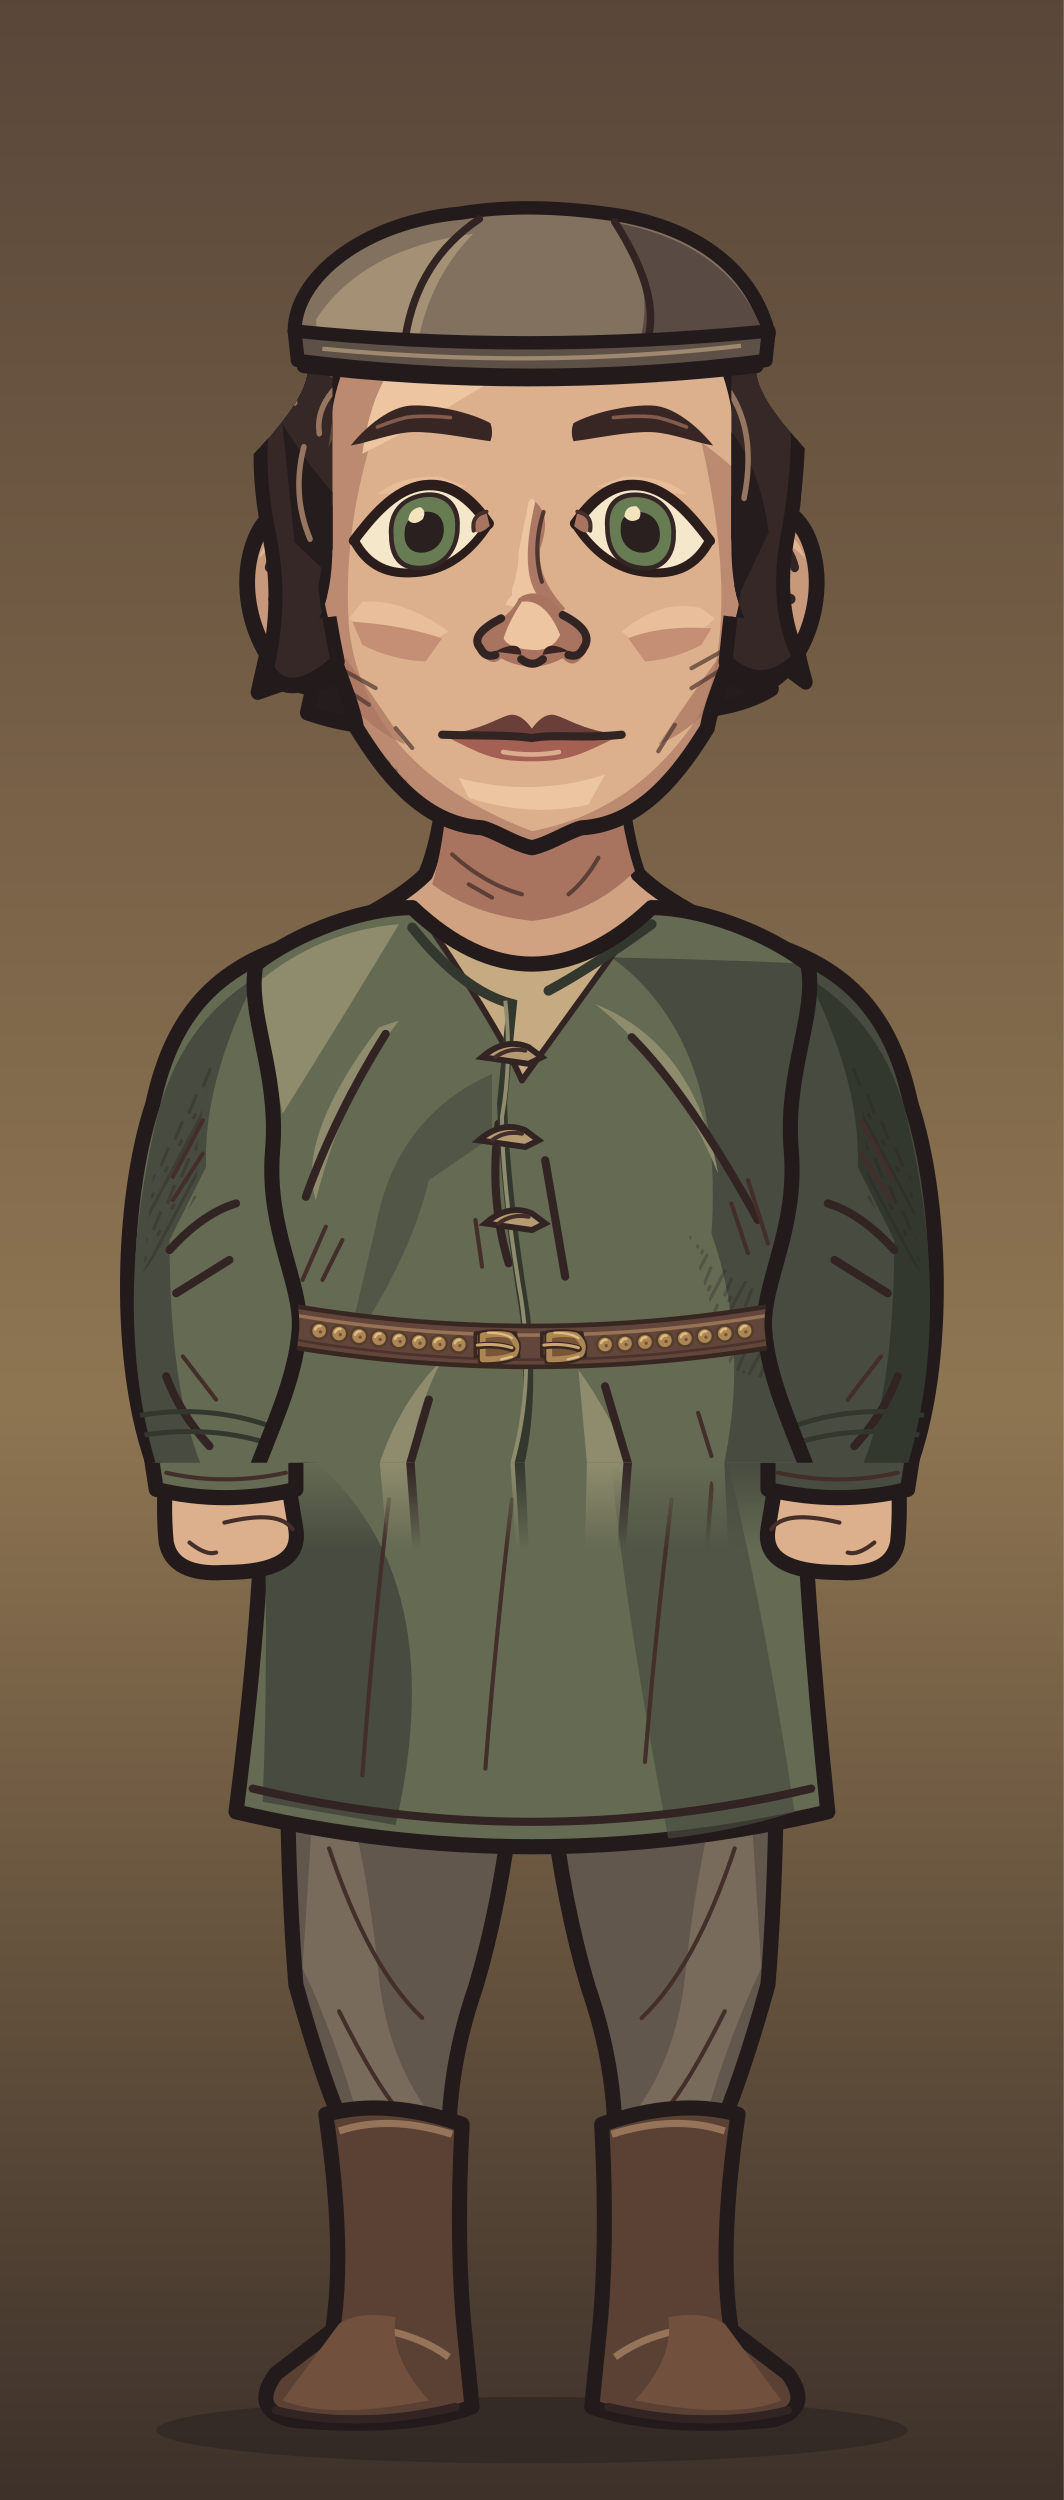
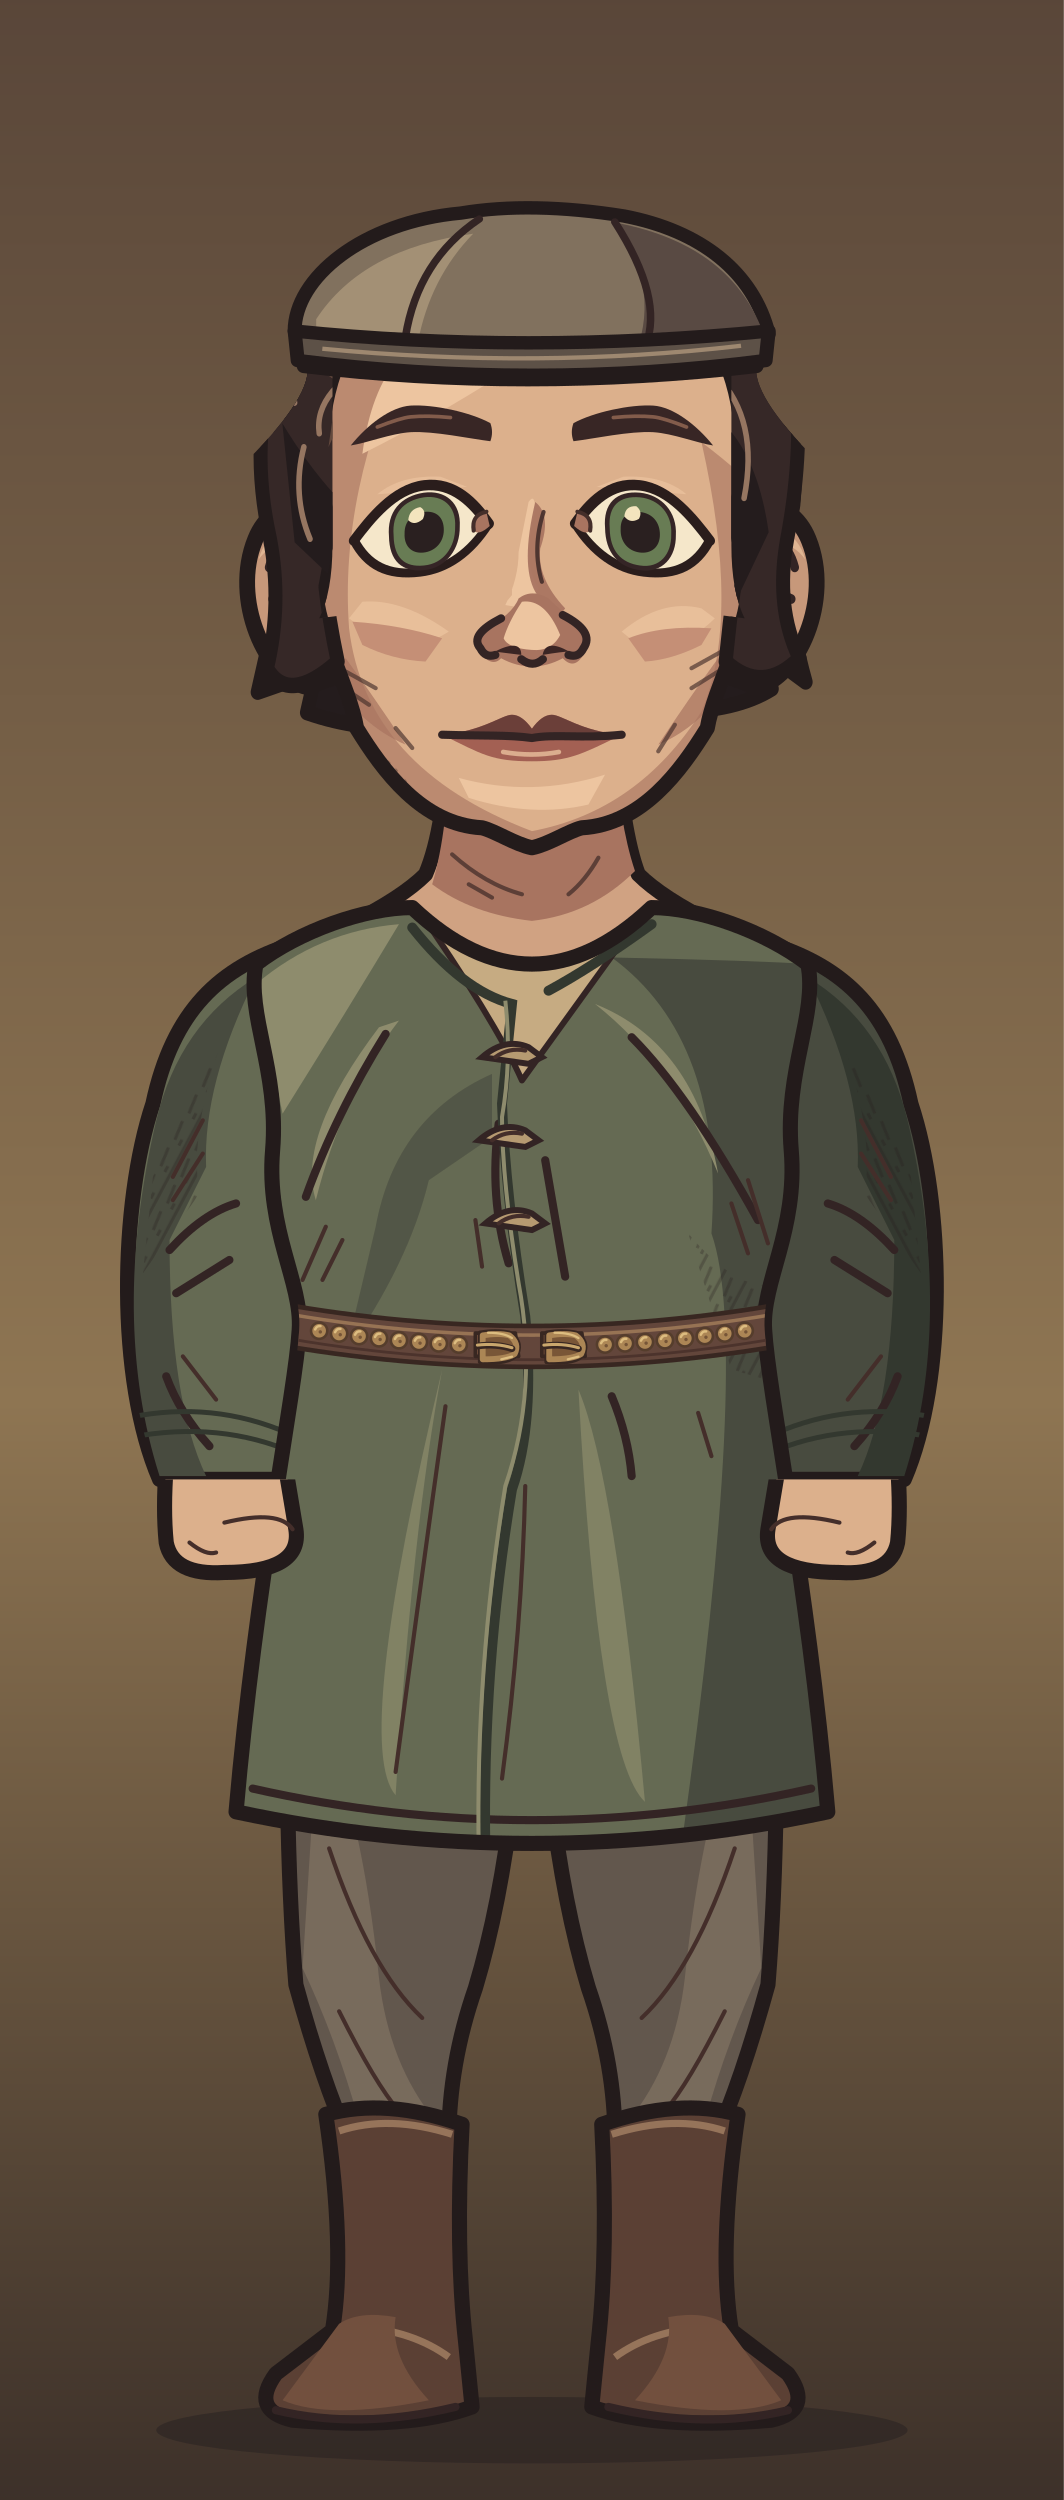
<svg xmlns="http://www.w3.org/2000/svg" xmlns:xlink="http://www.w3.org/1999/xlink" aria-labelledby="title" width="320" height="752" viewBox="0 0 320 752" role="img" data-belt="saaremaa">
  <defs>
    <style>
      .edge {stroke:#231b1b;stroke-width:4.55;stroke-linecap:round;stroke-linejoin:round}
      .seam {fill:none;stroke:#332424;stroke-width:2.45;stroke-linecap:round;stroke-linejoin:round}
      .etch {fill:none;stroke:#442e2a;stroke-width:1.25;stroke-linecap:round}
      .hair-line {fill:none;stroke:#967661;stroke-width:1.45;stroke-linecap:round}
      .white {fill:#f5e7ca;stroke:#2a1d1c;stroke-width:2.65;stroke-linejoin:round}
      .label {fill:#efdfc1;font:600 20px Georgia,serif}
      .muted {fill:#b8aa96;font:13px 'Segoe UI',sans-serif}
      .section {fill:#dcbb8e;font:600 14px 'Segoe UI',sans-serif}
    </style>
    <linearGradient id="umber" x2="0" y2="1" gradientUnits="objectBoundingBox">
      <stop stop-color="#594639" />
      <stop offset=".56" stop-color="#8e7552" />
      <stop offset="1" stop-color="#3c3029" />
    </linearGradient>
    <linearGradient id="ash" x2="0" y2="1" gradientUnits="objectBoundingBox">
      <stop stop-color="#3b423d" />
      <stop offset=".56" stop-color="#7a7d67" />
      <stop offset="1" stop-color="#242b28" />
    </linearGradient>
    <linearGradient id="rose" x2="0" y2="1" gradientUnits="objectBoundingBox">
      <stop stop-color="#51404a" />
      <stop offset=".56" stop-color="#8a6972" />
      <stop offset="1" stop-color="#372c33" />
    </linearGradient>
    <pattern id="paper-grain" width="63" height="57" patternUnits="userSpaceOnUse">
      <path d="M1 16l2-1m21-4 5-2m16 7 6-1M12 32l3-1m16 11 4-1m20-14 4 1M4 51l5-1m41 0 9-2" fill="none" stroke="#231a1b" stroke-width=".85" opacity=".19" />
      <path d="M4 5l9-1m29 2 2-1M1 40l4-1m12 9 1-1m21-23 4-1m9 12 5-2" fill="none" stroke="#f0dbb5" stroke-width=".85" opacity=".23" />
      <path d="M16 19h.6m13-3h.7m28 6h.7m-39 15h.6m23 4h.6m-12 11h.7m29-39h.7" fill="none" stroke="#21191a" stroke-width="1.2" opacity=".28" stroke-linecap="round" />
    </pattern>
    <pattern id="ink-lines" width="7" height="9" patternUnits="userSpaceOnUse" patternTransform="rotate(28)">
      <path d="M1 -2V10m2.8-8 .6 6m1.9-1v5" stroke="#271d1d" stroke-width=".95" fill="none" opacity=".65" />
    </pattern>
    <radialGradient id="vignette" cx=".5" cy=".39" r=".72">
      <stop offset=".47" stop-color="#20191c" stop-opacity="0" />
      <stop offset="1" stop-color="#20191c" stop-opacity=".48" />
    </radialGradient>
    <g id="firs" fill="currentColor">
      <path d="M10 439Q15 379 12 300L9 220 15 146 15 54 19 80 21 147 28 230 25 326 29 439Z" />
      <path d="M17 169Q27 174 45 174L57 169 49 179 27 187 17 185                M18 194Q29 196 52 192L63 183 56 194 26 205 16 207                M15 225Q46 230 67 218L77 206 71 223 42 238 18 241                M17 252Q48 255 78 245L91 230 84 249 52 266 20 269                M14 282Q40 281 71 278L88 261 84 281 57 291 19 298                M19 312Q43 316 69 310L88 299 84 310 58 322 22 325" />
      <path d="M6 312 0 315V284L11 285M0 266 13 270V250L0 249M0 220 15 221 15 206 0 202                M0 180 16 181V167L0 165M0 141 15 150V138L0 133M0 112 17 127V118L0 104" />
      <path d="M64 440Q55 380 58 324L59 258 63 217 68 222 65 266 68 328 76 440Z                M63 291Q78 294 89 282L100 267 96 283 81 301 62 307                M63 323Q80 323 106 304L98 321 68 339                M63 316Q44 306 37 293L41 307 64 329Z" />
    </g>
    <g id="brambles" fill="none" stroke="currentColor" stroke-linecap="round" stroke-linejoin="round">
      <path stroke-width="3.8" d="M9 440Q13 401 21 380T26 333m-8 57Q39 375 43 352m-28 46Q6 377 0 376M41 440Q41 402 63 385m-20 44q26-6 39-30" />
      <path stroke-width="2" d="M23 364l14-13m-12 4-7-15m20 29 17-4m-15-1 1-11m13 49 2-17m2 14 18-5m-34 32q-12-10-17-10" />
    </g>
    <g id="night-scratches" fill="none" stroke="currentColor" stroke-width="1.2" stroke-linecap="round">
      <path d="M16 113q32-11 54-8m-30 9 16-3m184-40q19-4 44 1m-11 7 19 4                M24 335q33-3 68-16m-44 16 26-4m164-9q31 5 60-3m-39 8 38-3                M27 391q22-6 52-5m168 14q28-8 57-8m-40 11 24-4                M55 178l18-6m177 36 17 3m-12-4 17-1" />
    </g>
    <g id="shirt-setting">
      <rect width="320" height="440" fill="url(#umber)" />
      <path d="M50 217q24 8 64 1l-15 7-56 6m176-90q39-13 70-5l-26 4 28 2-64 6" fill="#856c54" opacity=".5" />
      <use xlink:href="#firs" style="color:#342827" opacity=".52" transform="translate(-26 8)" />
      <use xlink:href="#firs" style="color:#413128" opacity=".58" transform="translate(340 101) scale(-1 .81)" />
      <use xlink:href="#night-scratches" style="color:#dfbb87" opacity=".28" />
      <use xlink:href="#brambles" style="color:#291f22" opacity=".71" />
      <rect width="320" height="440" fill="url(#vignette)" />
      <rect width="320" height="440" fill="url(#paper-grain)" />
    </g>
    <g id="armor-setting">
      <rect width="320" height="440" fill="url(#ash)" />
      <path d="M42 173q49-4 68 3l-43 6 25 3-49 4m151 35q47 10 104-6l-26 14-62 8Z" fill="#707764" opacity=".48" />
      <use xlink:href="#firs" style="color:#27312c" opacity=".64" transform="translate(-36 30)" />
      <use xlink:href="#firs" style="color:#303833" opacity=".75" transform="translate(324 45) scale(-.86 1.03)" />
      <use xlink:href="#brambles" style="color:#252a27" opacity=".62" transform="translate(319 10) scale(-1 1)" />
      <use xlink:href="#night-scratches" style="color:#d8d8a9" opacity=".28" transform="translate(-2 21)" />
      <rect width="320" height="440" fill="url(#vignette)" />
      <rect width="320" height="440" fill="url(#paper-grain)" />
    </g>
    <g id="woman-setting">
      <rect width="320" height="440" fill="url(#rose)" />
      <path d="M44 235q40-4 76-1l-20 6-36 2 19 3-44 5m183-50q35 3 60-3l-24 9-31 2" fill="#775d65" opacity=".6" />
      <use xlink:href="#firs" style="color:#3b2b34" opacity=".58" transform="translate(-20 84) scale(.86 .91)" />
      <use xlink:href="#firs" style="color:#3d2e39" opacity=".68" transform="translate(327 54) scale(-.85 .98)" />
      <path d="M300 440q-2-82-6-173l-9-103 7-35 12 42 9 98 7 171Z                M294 195q-10-18-25-24l-15-1 13-4 11 2 18 15                M285 162q-13-22-34-27l-7 4 7-11 17 4 20 17                M303 242q-18-23-36-27l-13 3 15-9 11 2 21 15" fill="#3a2b33" opacity=".64" />
      <use xlink:href="#brambles" style="color:#2d2229" opacity=".8" transform="translate(12 6)" />
      <use xlink:href="#night-scratches" style="color:#e1b8a8" opacity=".28" transform="translate(0 7)" />
      <rect width="320" height="440" fill="url(#vignette)" />
      <rect width="320" height="440" fill="url(#paper-grain)" />
    </g>
    <pattern id="mail-rings" width="14" height="13" patternUnits="userSpaceOnUse" patternTransform="rotate(-7)">
      <path d="M-1 2q3-3 6 0 1 3-2 5Q0 8-1 5M6 2q3-3 6 0 1 3-2 5Q7 8 6 5M3 8q3-3 6 0 1 3-2 5-3 1-4-2M10 8q3-3 6 0" fill="none" stroke="#2d2c28" stroke-width="1.6" stroke-linecap="round" />
      <path d="M-.5 4q1.5-2 3-1m5 1q1.4-2 3-1M4 10q1.5-2 3-1m4 1q1.4-2 3-1" fill="none" stroke="#9a9b87" stroke-width="1.12" opacity=".78" stroke-linecap="round" />
    </pattern>
    <pattern id="armor-plates" width="47" height="24" patternUnits="userSpaceOnUse" patternTransform="translate(4 4) rotate(2)">
      <path d="M1 0l21 .7 1 18-3 3-17-1-1-4Zm24 1 19-1 2 15-3 7-19-2Z" fill="#85867a" stroke="#352e2a" stroke-width="1.75" stroke-linejoin="round" />
      <path d="M2 2l18 .2-.2 4L5 7 4 17Zm24 0 16-1 1 4-14 2-3 10Z" fill="#a9a58d" />
      <path d="M19 4l4 14-3 3-16-1 13-4Zm22 2 4 10-2 5-17-1 13-4Z" fill="#62655f" />
      <path d="M7 7l1-.5m6 12 3-2m16-7 5-1m-7 5 4-2" fill="none" stroke="#d0c0a0" stroke-width=".9" opacity=".76" />
      <path d="M6 12q2-2 2.7 1-1 2.2-2.7.5Zm12 1q1.8-2 2.4.6-1 2.6-2.5.8Zm11 1q1-2.2 2.8-1-.2 2.9-2.8 2.1Zm12-2q2.2-1.4 2.3.8-1 2.3-2.3.5Z" fill="#3c342d" />
    </pattern>
    <clipPath id="portrait-frame">
-       <rect width="320" height="440" />
+       <rect width="320" height="752" />
    </clipPath>
    <clipPath id="headgear-hair-back-reveal">
      <path d="M92.368 109.5H227.632Q225.632 118.5 245.632 138.5L320 215V440H0V215L74.368 138.5Q94.368 118.5 92.368 109.5Z" />
    </clipPath>
    <clipPath id="wardrobe-torso-mask">
-       <path d="M124 273 C110 273 90 280 77 290 C74 305 84 322 82 346 C80 370 91 386 90 400 C89 415 81 431 76 445 H244 C239 431 231 415 230 400 C229 386 240 370 238 346 C236 322 246 305 243 290 C230 280 210 273 196 273 Q160 307 124 273Z" />
+       <path d="M124 273 C110 273 90 280 77 290 C74 305 84 322 82 346 C80 370 91 386 90 400 C89 418 77 476 71 545 Q160 564 249 545 C243 476 231 418 230 400 C229 386 240 370 238 346 C236 322 246 305 243 290 C230 280 210 273 196 273 Q160 307 124 273Z" />
    </clipPath>
    <clipPath id="wardrobe-sleeve-mask">
      <path d="M88 284 C66 291 52 304 46 332 C36 362 35 415 48 445 H87 Q111 406 106 336Z" />
    </clipPath>
    <clipPath id="face-shape-clip">
      <path d="M 160 73 C 191 73 219 90 223 128 C 224 143 225 164 225 177 C 225 189 214.75 207 212.75 219 C 204.75 232 193 248 175 249 C 171 250 165 254 160 255 C 155 254 149 250 145 249 C 127 248 115.25 232 107.25 219 C 105.25 207 95 189 95 177 C 95 164 96 143 97 128 C 101 90 129 73 160 73 Z" />
    </clipPath>
    <clipPath id="face-features-eye-left">
      <path d="M-21 0 C-16 -6 -9 -14 0 -14 C9 -14 15 -7 19.5 0 C14 8 7 12 -1 12 C-11 12 -17 8 -21 0Z" />
    </clipPath>
    <clipPath id="face-features-eye-right">
      <path d="M-21 0 C-16 -6 -9 -14 0 -14 C9 -14 15 -7 19.5 0 C14 8 7 12 -1 12 C-11 12 -17 8 -21 0Z" />
    </clipPath>
    <clipPath id="face-features-nose-bridge">
      <path d="M154 144H167V179L172 185V187H149V185L154 179Z" />
    </clipPath>
    <clipPath id="headgear-hair-front-reveal">
      <path d="M92.368 109.5H227.632Q225.632 118.5 245.632 138.5L320 215V440H0V215L74.368 138.5Q94.368 118.5 92.368 109.5Z" />
    </clipPath>
    <clipPath id="headgear-hair-face">
      <path d="M25 0H100V164Q100 178 96 186Q160 177 224 186Q220 178 220 164V0H295V337H25Z" />
    </clipPath>
    <clipPath id="hair-crown-clip">
      <path d="M97 198q-16 13-23 2 5-19 1-38-7-29 2-52 9-36 38-49 25-14 48-9 28-6 54 12 28 18 29 53 2 21-3 45-4 20 4 35-12 11-24 1Q226 172 226.5 174Q224 151 217 125Q199 129 182 116Q166 106 155 98Q142 112 118 121Q108 125 101 125Q99 148 93 176Q94 185 97 198Z" />
    </clipPath>
-     <clipPath id="full-costume-join-outline">
-       <path d="M79 435 Q80 474 71 545 Q160 566 249 545 Q242 477 241 435Z" />
-     </clipPath>
-     <linearGradient id="full-costume-join-fade" x1="0" y1="0" x2="0" y2="1">
-       <stop offset="0" stop-color="#fff" />
-       <stop offset="1" stop-color="#000" />
-     </linearGradient>
-     <mask id="full-costume-join-mask" maskUnits="userSpaceOnUse" x="0" y="440" width="320" height="26">
-       <rect x="0" y="440" width="320" height="26" fill="url(#full-costume-join-fade)" />
-     </mask>
+     <clipPath id="full-costume-hands-clip">
+       <rect x="0" y="445" width="320" height="307" />
+     </clipPath>
  </defs>
  <g data-part="full-costume">
    <rect width="320" height="752" fill="url(#umber)" />
    <ellipse cx="160" cy="731" rx="113" ry="10" fill="#261f20" opacity=".5" />
    <g>
      <path d="M87 469 L158 469 Q158 548 143 598 Q135 621 135 644 H105 Q97 626 89 597 Q85 548 87 469Z" fill="#62574d" class="edge" />
      <path d="M96 514 Q109 546 114 595 Q117 621 131 638 H108Q101 613 91 592Z" fill="#8c7c69" opacity=".53" />
      <path d="M99 556Q111 592 127 607 M102 605Q113 627 120 635" class="etch" />
      <g transform="translate(0 0)">
        <path d="M98 636Q116 631 139 639Q137 677 140 704L142 724Q123 731 88 728Q75 725 83 714L100 701Q104 677 98 636Z" fill="#5b4034" class="edge" />
        <path d="M102 641Q117 636 136 642M108 700Q124 701 135 709 M100 705Q104 710 117 715" fill="none" stroke="#96745a" stroke-width="2.15" />
        <path d="M102 699Q108 695 119 697Q117 709 129 722Q99 728 85 722Z" fill="#72503e" />
        <path d="M83 725Q108 731 137 724" class="seam" />
      </g>
    </g>
    <g transform="translate(320 0) scale(-1 1)">
      <path d="M87 469 L158 469 Q158 548 143 598 Q135 621 135 644 H105 Q97 626 89 597 Q85 548 87 469Z" fill="#62574d" class="edge" />
      <path d="M96 514 Q109 546 114 595 Q117 621 131 638 H108Q101 613 91 592Z" fill="#8c7c69" opacity=".53" />
      <path d="M99 556Q111 592 127 607 M102 605Q113 627 120 635" class="etch" />
      <g transform="translate(0 0)">
        <path d="M98 636Q116 631 139 639Q137 677 140 704L142 724Q123 731 88 728Q75 725 83 714L100 701Q104 677 98 636Z" fill="#5b4034" class="edge" />
        <path d="M102 641Q117 636 136 642M108 700Q124 701 135 709 M100 705Q104 710 117 715" fill="none" stroke="#96745a" stroke-width="2.15" />
        <path d="M102 699Q108 695 119 697Q117 709 129 722Q99 728 85 722Z" fill="#72503e" />
        <path d="M83 725Q108 731 137 724" class="seam" />
      </g>
    </g>
-     <path d="M79 435 Q80 474 71 545 Q160 566 249 545 Q242 477 241 435Z" fill="#656a53" class="edge" />
-     <path d="M89 435 Q137 470 119 549 L79 542 Q81 495 79 435Z" fill="#484b3f" />
-     <path d="M184 442Q188 484 201 553Q220 551 239 545 Q231 491 219 440Z" fill="#484b3f" opacity=".66" />
-     <path d="M117 451Q112 493 109 534" class="etch" />
-     <path d="M154 451Q149 493 146 532" class="etch" />
-     <path d="M202 451Q197 493 194 530" class="etch" />
-     <path d="M76 538Q160 558 244 538" class="seam" />
-     <g clip-path="url(#full-costume-join-outline)" mask="url(#full-costume-join-mask)">
-       <use transform="matrix(1 0 0 -4 0 2200)" xlink:href="#full-costume-upper" />
-     </g>
-     <g>
-       <path d="M50 441 Q49 454 50 464 Q52 474 67.5 473Q91 473 89 460 L86 442Z" fill="#dcb08c" class="edge" data-part="hand" />
-       <path d="M67.5 458Q84 454 88 460 M57 464q5 4 8 3" class="etch" />
-       <path d="M45 435H89L89 448Q67.5 453 47 448Z" fill="#656a53" class="edge" />
-       <path d="M50 443Q67.5 447 86 443" class="etch" />
-     </g>
-     <g transform="translate(320 0) scale(-1 1)">
-       <path d="M50 441 Q49 454 50 464 Q52 474 67.5 473Q91 473 89 460 L86 442Z" fill="#dcb08c" class="edge" data-part="hand" />
-       <path d="M67.5 458Q84 454 88 460 M57 464q5 4 8 3" class="etch" />
-       <path d="M45 435H89L89 448Q67.5 453 47 448Z" fill="#484b3f" class="edge" />
-       <path d="M50 443Q67.5 447 86 443" class="etch" />
-     </g>
  </g>
-   <g clip-path="url(#portrait-frame)" id="full-costume-upper">
+   <g clip-path="url(#portrait-frame)">
    <g id="hair-back">
      <g clip-path="url(#headgear-hair-back-reveal)">
        <g transform="matrix(0.926 0 0 1.024 11.765 -3.765)">
          <path d="M104 96q-25 16-27 45-7 21 0 42l-6 24 19-6-3 12q35 11 69-6 59 12 82-1l-4-12 15 10q-9-29-4-52 4-39-23-58Z" fill="#241c1d" class="edge" />
        </g>
      </g>
    </g>
    <g data-part="neck">
      <g id="face-shape-neck">
        <path d="M 135 219 Q 134 249 128 263 Q 121 270 105 278 L 122 301 198 301 215 278 Q 199 270 192 263 Q 187 250 185 219 Z" fill="#d0a282" class="edge" />
        <path d="M 135 224 185 224 Q 186 247 191 262 Q 178 275 160 277 Q 142 275 130 266 Q 135 249 135 224 Z" fill="#a87460" />
        <path d="M 136 257 q 10 9 21 12 m -16 -3 7 4 m 32 -12 q -4 7 -9 11" class="etch" opacity=".75" />
      </g>
    </g>
    <g id="wardrobe-outfit-nw_nov_svita" data-outfit="nw_nov_svita">
      <path d="M88 284 C66 291 52 304 46 332 C36 362 35 415 48 445 H87 Q111 406 106 336Z" fill="#656a53" class="edge" />
      <g data-part="sleeve-left" clip-path="url(#wardrobe-sleeve-mask)">
        <path d="M47 337 Q54 308 77 294 Q61 326 62 351 L51 373 Q51 421 62 444 H48 Q33 397 47 337Z" fill="#484b3f" />
        <path d="M46 354 Q57 326 66 315 Q57 342 60 359 L43 383Z" fill="url(#ink-lines)" opacity=".44" />
        <path d="M51 376 q10 -11 20 -14 m-18 27 16 -10 M50 414 q4 11 13 21" class="seam" />
        <path d="M52 354 l9 -17 m-9 24 9 -14 m-6 61 10 13" class="etch" />
        <path d="M36 427 Q61 421 84 430 M36 433 Q63 427 86 436" fill="none" stroke="#33382f" stroke-width="1.5" />
      </g>
      <g transform="translate(320 0) scale(-1 1)">
        <path d="M88 284 C66 291 52 304 46 332 C36 362 35 415 48 445 H87 Q111 406 106 336Z" fill="#484b3f" class="edge" />
        <g data-part="sleeve-right" clip-path="url(#wardrobe-sleeve-mask)">
          <path d="M47 337 Q54 308 77 294 Q61 326 62 351 L51 373 Q51 421 62 444 H48 Q33 397 47 337Z" fill="#33382f" />
          <path d="M46 354 Q57 326 66 315 Q57 342 60 359 L43 383Z" fill="url(#ink-lines)" opacity=".44" />
          <path d="M51 376 q10 -11 20 -14 m-18 27 16 -10 M50 414 q4 11 13 21" class="seam" />
          <path d="M52 354 l9 -17 m-9 24 9 -14 m-6 61 10 13" class="etch" />
          <path d="M36 427 Q61 421 84 430 M36 433 Q63 427 86 436" fill="none" stroke="#33382f" stroke-width="1.5" />
        </g>
      </g>
-       <path d="M124 273 C110 273 90 280 77 290 C74 305 84 322 82 346 C80 370 91 386 90 400 C89 415 81 431 76 445 H244 C239 431 231 415 230 400 C229 386 240 370 238 346 C236 322 246 305 243 290 C230 280 210 273 196 273 Q160 307 124 273Z" fill="#656a53" />
+       <path d="M124 273 C110 273 90 280 77 290 C74 305 84 322 82 346 C80 370 91 386 90 400 C89 418 77 476 71 545 Q160 564 249 545 C243 476 231 418 230 400 C229 386 240 370 238 346 C236 322 246 305 243 290 C230 280 210 273 196 273 Q160 307 124 273Z" fill="#656a53" />
      <g data-part="torso" clip-path="url(#wardrobe-torso-mask)">
        <path d="M77 296 Q96 280 120 278 Q105 303 85 335Z" fill="#8e8c6d" />
-         <path d="M184 288 Q230 289 243 290 L260 444 H217 Q226 405 214 371 Q218 313 184 288Z" fill="#484b3f" />
+         <path d="M184 288 Q230 289 243 290 L254 555 H205 Q226 405 214 371 Q218 313 184 288Z" fill="#484b3f" />
        <path d="M78 344 Q88 359 84 381 L69 402 L61 359Z" fill="#484b3f" />
        <path d="M207 371 Q223 390 235 386 L234 416 L220 412Z" fill="url(#ink-lines)" opacity=".42" />
        <path d="M120 307 Q103 329 95 361 Q89 342 114 309Z M179 302 Q209 314 216 353 Q203 321 179 302Z" fill="#8e8c6d" />
-         <path d="M133 409 Q124 426 123 444 H113 Q119 423 133 409Z M174 412 Q184 426 192 445 H177Z" fill="#8e8c6d" />
-         <path d="M116 311 Q101 335 92 360 M190 312 Q207 329 228 367 M150 338 q-3 22 3 42 m11 -31 6 35 M129 421 l-7 24 m60 -28 8 27" class="seam" />
+         <path d="M133 412Q124 460 119 540Q106 525 133 412Z M174 418Q185 444 194 542Q180 529 174 418Z" fill="#8e8c6d" opacity=".68" />
+         <path d="M134 423Q126 480 119 533 M158 447Q157 490 151 535" class="etch" />
+         <path d="M76 538Q160 557 244 538" class="seam" />
+         <path d="M116 311 Q101 335 92 360 M190 312 Q207 329 228 367 M150 338 q-3 22 3 42 m11 -31 6 35 M184 420q5 12 6 24" class="seam" />
        <path d="M98 369 l-7 16 m12 -12 -6 12 M225 355 l6 19 m-11 -12 5 15 M143 367 l2 14 m65 44 4 13" class="etch" />
        <path d="M124 271 Q160 295 196 271 L157 325 Q149 307 124 271 Z" fill="#c6ab82" stroke="#332424" stroke-width="1.8" stroke-linejoin="round" />
-         <path d="M124 279 Q139 298 154 302 L151 332 Q152 359 158 396 Q161 428 154 448 M196 278 Q178 291 165 298" fill="none" stroke="#33382f" stroke-width="3" stroke-linecap="round" />
-         <path d="M152 301 Q154 319 151 336 Q151 355 156 386 Q162 418 152 447" fill="none" stroke="#8e8c6d" stroke-width="1.2" />
+         <path d="M124 279 Q139 298 154 302 L151 332 Q152 359 158 396 Q161 428 154 448 Q145 502 146 557 M196 278 Q178 291 165 298" fill="none" stroke="#33382f" stroke-width="3" stroke-linecap="round" />
+         <path d="M152 301 Q154 319 151 336 Q151 355 156 386 Q162 418 152 447 Q143 502 144 557" fill="none" stroke="#8e8c6d" stroke-width="1.2" />
        <path d="M148 323 Q119 336 113 369 L104 407 Q123 380 129 355 L148 342 Z" fill="#484b3f" opacity=".63" />
        <path d="M145 318 q7 -6 14 -3 l4 3 -4 2z" fill="#b69a71" stroke="#332424" stroke-width="1.8" />
        <path d="M149 318 q4 -3 9 -2" class="etch" />
        <path d="M144 343 q7 -6 14 -3 l4 3 -4 2z" fill="#b69a71" stroke="#332424" stroke-width="1.8" />
        <path d="M148 343 q4 -3 9 -2" class="etch" />
        <path d="M146 368 q7 -6 14 -3 l4 3 -4 2z" fill="#b69a71" stroke="#332424" stroke-width="1.8" />
        <path d="M150 368 q4 -3 9 -2" class="etch" />
      </g>
-       <path d="M124 273 C110 273 90 280 77 290 C74 305 84 322 82 346 C80 370 91 386 90 400 C89 415 81 431 76 445 H244 C239 431 231 415 230 400 C229 386 240 370 238 346 C236 322 246 305 243 290 C230 280 210 273 196 273 Q160 307 124 273Z" fill="none" class="edge" />
+       <path d="M124 273 C110 273 90 280 77 290 C74 305 84 322 82 346 C80 370 91 386 90 400 C89 418 77 476 71 545 Q160 564 249 545 C243 476 231 418 230 400 C229 386 240 370 238 346 C236 322 246 305 243 290 C230 280 210 273 196 273 Q160 307 124 273Z" fill="none" class="edge" />
    </g>
    <g id="face-shape">
      <g id="face-shape-ears">
        <g transform="translate(105 179) scale(-1.046 1.19)">
          <path d="M -4 -15 C 7 -26 22 -25 27 -14 C 34 1 24 21 12 23 L -4 18 Z" fill="#c7987a" class="edge" />
          <path d="M 7 -15 C 16 -20 24 -16 26 -9 C 22 -14 16 -14 13 -11 L 10 -1 Z" fill="#edc5a0" opacity=".66" />
          <path d="M 23 -7 Q 20 -17 10 -11 L 7 2 M 22 1 Q 15 -2 11 6" class="seam" />
        </g>
        <g transform="translate(215 179) scale(1.046 1.19)">
          <path d="M -4 -15 C 7 -26 22 -25 27 -14 C 34 1 24 21 12 23 L -4 18 Z" fill="#c7987a" class="edge" />
          <path d="M 7 -15 C 16 -20 24 -16 26 -9 C 22 -14 16 -14 13 -11 L 10 -1 Z" fill="#edc5a0" opacity=".66" />
          <path d="M 23 -7 Q 20 -17 10 -11 L 7 2 M 22 1 Q 15 -2 11 6" class="seam" />
        </g>
      </g>
      <path d="M 160 73 C 191 73 219 90 223 128 C 224 143 225 164 225 177 C 225 189 214.75 207 212.75 219 C 204.75 232 193 248 175 249 C 171 250 165 254 160 255 C 155 254 149 250 145 249 C 127 248 115.25 232 107.25 219 C 105.25 207 95 189 95 177 C 95 164 96 143 97 128 C 101 90 129 73 160 73 Z" fill="#dcb08c" />
      <g clip-path="url(#face-shape-clip)">
        <path d="M 70 141 Q 104 91 123 103 Q 102 148 105 189 Q 110 231 160 250 Q 192 244 211 214 Q 223 186 211 133 Q 235 151 250 174 L 250 265 70 265 Z" fill="#bb8a70" />
        <path d="M 109 136.5 Q 114 99 142 98 Q 173 89 195 107 Q 174 98 152 112 Q 130 126 109 136.5 Z" fill="#edc5a0" />
        <g transform="translate(160 0) scale(-1 1)">
          <path d="M 25 190 Q 39 180 51 181 L 55 186 Q 45 194 32 194 Z" fill="#edc5a0" opacity=".72" />
          <path d="M 27 192 Q 39 188 54 187 L 51 194 Q 42 198.5 32 199 Z" fill="#c58f76" />
          <path d="M 56 198 Q 48 209 38 224 Q 52 218 62 202 Z" fill="#a87460" opacity=".73" />
        </g>
        <g transform="translate(160 0) scale(1 1)">
          <path d="M 27 190 Q 39 180 51 183 L 55 186 Q 45 196 32 194 Z" fill="#edc5a0" opacity=".72" />
          <path d="M 29 192 Q 39 188 54 189 L 51 194 Q 42 198.5 34 199 Z" fill="#c58f76" />
          <path d="M 56 198 Q 48 209 38 224 Q 52 218 62 202 Z" fill="#a87460" opacity=".73" />
        </g>
        <path d="M 92 183 Q 99 211 120 232 L 132 247 119 248 Q 98 234 85 212 Z M 229 184 Q 224 217 203 241 L 193 250 209 247 Q 230 233 240 211 Z" fill="url(#ink-lines)" opacity=".42" />
        <path d="M 138 234 Q 160 240 182 233 L 177 242 Q 160 246 141 240 Z" fill="#edc5a0" />
        <path d="M 104 202 l 9 5 m -8 1 6 4 m 97 -11 9 -5 m -9 11 8 -5 m -97 17 5 6 m 74 1 5 -8" class="etch" opacity=".65" />
      </g>
      <path d="M 160 73 C 191 73 219 90 223 128 C 224 143 225 164 225 177 C 225 189 214.75 207 212.75 219 C 204.75 232 193 248 175 249 C 171 250 165 254 160 255 C 155 254 149 250 145 249 C 127 248 115.25 232 107.25 219 C 105.25 207 95 189 95 177 C 95 164 96 143 97 128 C 101 90 129 73 160 73 Z" fill="none" class="edge" />
    </g>
    <g clip-path="url(#face-shape-clip)">
      <g data-part="eyes">
        <g transform="matrix(1 -0.12 0 1 127.5 160)">
          <path d="M-14 -13 Q-7 -18 5 -16 L13 -12" fill="#edc5a0" opacity=".65" />
          <path d="M-21 0 C-16 -6 -9 -14 0 -14 C9 -14 15 -7 19.5 0 C14 8 7 12 -1 12 C-11 12 -17 8 -21 0Z" class="white" />
          <g clip-path="url(#face-features-eye-left)">
            <g transform="translate(0 0) scale(1 1)">
              <path d="M-9.8 0 C-10.4 -7 -6.6 -10.9 0 -11.1 C6.1 -11.2 10.5 -7 10.1 -.3 C10.2 5.9 6.4 11 0 10.8 C-6.1 10.7 -9.7 7.2 -9.8 0Z" fill="#687c54" stroke="#352526" stroke-width="1.4" />
              <path d="M-5.8 -.2C-5.9-3.8-3.5-6 .1-6 3.8-6 6-3.6 6 .1 6 3.9 3.3 6.3-.2 6.2-3.9 6.1-6 3.3-5.8-.2Z" fill="#2a2020" />
              <path d="M-4.7-4.1Q-4.4-7.4-1.1-7.6 .9-6.3-.3-3.9-2.9-2-4.7-4.1Z" fill="#f3e4bd" />
            </g>
          </g>
          <path d="M-21 0 C-16 -6 -9 -14 0 -14 C9 -14 15 -7 19.5 0" fill="none" stroke="#2a1d1c" stroke-width="3.15" stroke-linecap="round" />
          <path d="M18.8 -3.8 Q14.2 -3.4 15 1.4 Q16.5 3.2 19.8 .6Z" fill="#a87460" />
          <path d="M18.8 -3.8 Q14.2 -3.4 15 1.4" class="etch" />
        </g>
        <g transform="matrix(-1 -0.12 0 1 192.5 160)">
          <path d="M-14 -13 Q-7 -18 5 -16 L13 -12" fill="#edc5a0" opacity=".65" />
          <path d="M-21 0 C-16 -6 -9 -14 0 -14 C9 -14 15 -7 19.5 0 C14 8 7 12 -1 12 C-11 12 -17 8 -21 0Z" class="white" />
          <g clip-path="url(#face-features-eye-right)">
            <g transform="translate(0 0) scale(-1 1)">
              <path d="M-9.8 0 C-10.4 -7 -6.6 -10.9 0 -11.1 C6.1 -11.2 10.5 -7 10.1 -.3 C10.2 5.9 6.4 11 0 10.8 C-6.1 10.7 -9.7 7.2 -9.8 0Z" fill="#687c54" stroke="#352526" stroke-width="1.4" />
              <path d="M-5.8 -.2C-5.9-3.8-3.5-6 .1-6 3.8-6 6-3.6 6 .1 6 3.9 3.3 6.3-.2 6.2-3.9 6.1-6 3.3-5.8-.2Z" fill="#2a2020" />
              <path d="M-4.7-4.1Q-4.4-7.4-1.1-7.6 .9-6.3-.3-3.9-2.9-2-4.7-4.1Z" fill="#f3e4bd" />
            </g>
          </g>
          <path d="M-21 0 C-16 -6 -9 -14 0 -14 C9 -14 15 -7 19.5 0" fill="none" stroke="#2a1d1c" stroke-width="3.15" stroke-linecap="round" />
          <path d="M18.8 -3.8 Q14.2 -3.4 15 1.4 Q16.5 3.2 19.8 .6Z" fill="#a87460" />
          <path d="M18.8 -3.8 Q14.2 -3.4 15 1.4" class="etch" />
        </g>
      </g>
      <g data-part="brows">
        <g transform="matrix(1 0 0 1 127.5 131)">
          <path d="M-22 3 C-17 -3.22 -10 -8.6 -4 -9 C3 -9.4 14 -7 20 -3.72 Q21 -1 20 1.72 C14 1 3 -1.4 -4 -1 C-10 -0.6 -17 2.22 -22 3Z" fill="#382625" />
          <path d="M-14 -2.55 Q-7 -5.3 -4 -5.6 Q1 -6.1 8 -5.4" fill="none" stroke="#835c4b" stroke-width="1.1" stroke-linecap="round" />
        </g>
        <g transform="matrix(-1 0 0 1 192.5 131)">
          <path d="M-22 3 C-17 -3.22 -10 -8.6 -4 -9 C3 -9.4 14 -7 20 -3.72 Q21 -1 20 1.72 C14 1 3 -1.4 -4 -1 C-10 -0.6 -17 2.22 -22 3Z" fill="#382625" />
          <path d="M-14 -2.55 Q-7 -5.3 -4 -5.6 Q1 -6.1 8 -5.4" fill="none" stroke="#835c4b" stroke-width="1.1" stroke-linecap="round" />
        </g>
      </g>
      <g data-part="nose">
        <g clip-path="url(#face-features-nose-bridge)">
          <path d="M159 151 Q161 148 161 154 Q157 169 162 177 L158 183 152 182 Q156 174 156 166Z" fill="#edc5a0" />
          <path d="M161 151 Q166 155 162.5 165 Q161.5 174 170 183 L167 187 161 178 Q156.5 170 161 151Z" fill="#a87460" opacity=".93" />
          <path d="M163.5 154 Q160 165 163 175" class="etch" opacity=".9" />
        </g>
        <path d="M156 180 Q160 177 165 180 C167 182 169.28 184 174 188 Q178 192 176 196 Q173 202 169.28 198 Q160 203 150.72 198 Q148 201 144 196 Q142 192 146 189 Q154 185 156 180Z" fill="#a87460" />
        <path d="M157 181 Q164 180 168.5 191 Q165.95 196 160 195.5 Q152.775 195 151.5 192 Q153 187 157 181Z" fill="#edc5a0" />
        <path d="M150.72 186 Q141 191 144.5 195 Q146 198 149 197 M169.28 185 Q179 190 175.5 195 Q174 198 171 197" class="seam" />
        <path d="M148.8 196 q8 -4 8 1 q-8 -1 -8 -1Z M163.2 197 q1 -5 8 -1 q-2 0 -8 1Z" fill="#3b2524" />
        <path d="M156.8 198.3 Q160.25 201 163.3 198.3" class="seam" />
      </g>
      <g data-part="mouth">
        <path d="M133 221 C145.15 220 151 215 154 215 Q157 215 160 219.2 Q163 215 166 215 C169 215 174.85 220 187 221 C174.85 227 171 229 160 229 C148 229 145.15 227 133 221Z" fill="#a36053" />
        <path d="M133 221 C145.15 220 151 215 154 215 Q157 215 160 219.2 Q163 215 166 215 C169 215 174.85 220 187 221 C174.85 222.25 167 220.7 160 222 C153 221 145.15 221.4 133 221Z" fill="#56322f" opacity=".72" />
        <path d="M133 221 C145.15 221.4 153 221 160 222 C167 220.7 174.85 222.25 187 221" class="seam" />
        <path d="M151.36 226.2 Q160 227.7 168.1 226.2" fill="none" stroke="#edc5a0" stroke-width="1.4" stroke-linecap="round" opacity=".76" />
      </g>
    </g>
    <g id="hair-front">
      <g clip-path="url(#headgear-hair-front-reveal)">
        <g clip-path="url(#headgear-hair-face)">
          <g transform="matrix(0.926 0 0 1.024 11.765 -3.765)">
            <path d="M97 198q-16 13-23 2 5-19 1-38-7-29 2-52 9-36 38-49 25-14 48-9 28-6 54 12 28 18 29 53 2 21-3 45-4 20 4 35-12 11-24 1Q226 172 226.5 174Q224 151 217 125Q199 129 182 116Q166 106 155 98Q142 112 118 121Q108 125 101 125Q99 148 93 176Q94 185 97 198Z" fill="#362827" class="edge" />
            <g clip-path="url(#hair-crown-clip)">
              <path d="M91 112q6-26 41-35 19-3 37-2 15-4 25-16-6 21-26 26-13 15-39 25l-28 11-7 14 3-19Zm76-20q22-1 37-12-3 9-9 12 13 4 21 14-25-5-38-11Z" fill="#63493d" />
              <path d="M79 128q8 12 17 21l1 26-14-12Zm123-38 26-13 13 25Z M210 121q22 7 27 39l-11 21Z" fill="#241c1d" />
              <path d="M83 122q-3-14 18-24t25-16q10-10 31-9t40-12M91 131q-2-13 21-23 17-7 26-18 10-10 29-6t41-9M99 135q1-12 21-18t27-14q12-10 32-10 17-1 38-11M184 106q22-5 36 8t9 36M86 135q-4 14 2 27" fill="none" stroke="#967661" stroke-width="1.8" stroke-linecap="round" stroke-linejoin="round" />
            </g>
          </g>
        </g>
      </g>
    </g>
    <g id="headgear-nw_nov_round_cap">
      <g transform="matrix(0.926 0 0 0.887 11.765 6.438)">
        <path d="M83 105C83 87 105 68 137 65Q160 61 190 66C215 71 232 85 237 106L233 117 Q158 126 86 117Z" fill="#81715e" class="edge" />
        <path d="M90 101Q105 77 141 72 Q127 87 123 109L90 112Z" fill="#a39075" />
        <path d="M186 68 Q224 75 235 105L221 114 194 112Q202 89 186 68Z" fill="#594a43" />
        <path d="M119 107Q123 81 143 67M197 110Q203 94 187 68" class="seam" />
        <path d="M83 105Q158 113 237 105L236 115Q161 125 84 115Z" fill="#5d5147" class="edge" />
        <path d="M92 111Q162 118 228 110" fill="none" stroke="#9e8870" stroke-width="1.45" />
      </g>
    </g>
  </g>
  <g data-part="waist-accessories">
    <g data-part="belt" data-style="saaremaa" clip-path="url(#wardrobe-torso-mask)">
      <path d="M82 398Q160 412 238 398" fill="none" stroke="#382721" stroke-width="13.7" stroke-linecap="round" stroke-linejoin="round" />
      <path d="M82 398Q160 412 238 398" fill="none" stroke="#63463b" stroke-width="10.9" stroke-linecap="round" stroke-linejoin="round" />
      <path d="M83 394.6Q160 408.6 237 394.6" fill="none" stroke="#977354" stroke-width="1.05" stroke-linecap="round" stroke-linejoin="round" />
      <path d="M83 402Q160 416 237 402" fill="none" stroke="#4c332c" stroke-width="0.85" stroke-linecap="round" stroke-linejoin="round" />
      <circle cx="138" cy="404.443" r="2.45" fill="#ac8655" stroke="#553d2c" stroke-width="0.8" />
      <path d="M136.8 404.043q.5 -1.15 1.6 -1" fill="none" stroke="#ddbd80" stroke-width="0.75" stroke-linecap="round" stroke-linejoin="round" />
      <circle cx="138.35" cy="404.793" r="0.52" fill="#765537" />
      <circle cx="132" cy="404.098" r="2.45" fill="#ac8655" stroke="#553d2c" stroke-width="0.8" />
      <path d="M130.8 403.698q.5 -1.15 1.6 -1" fill="none" stroke="#ddbd80" stroke-width="0.75" stroke-linecap="round" stroke-linejoin="round" />
      <circle cx="132.35" cy="404.448" r="0.52" fill="#765537" />
      <circle cx="126" cy="403.67" r="2.45" fill="#ac8655" stroke="#553d2c" stroke-width="0.8" />
      <path d="M124.8 403.27q.5 -1.15 1.6 -1" fill="none" stroke="#ddbd80" stroke-width="0.75" stroke-linecap="round" stroke-linejoin="round" />
      <circle cx="126.35" cy="404.02" r="0.52" fill="#765537" />
      <circle cx="120" cy="403.159" r="2.45" fill="#ac8655" stroke="#553d2c" stroke-width="0.8" />
      <path d="M118.8 402.759q.5 -1.15 1.6 -1" fill="none" stroke="#ddbd80" stroke-width="0.75" stroke-linecap="round" stroke-linejoin="round" />
      <circle cx="120.35" cy="403.509" r="0.52" fill="#765537" />
      <circle cx="114" cy="402.565" r="2.45" fill="#ac8655" stroke="#553d2c" stroke-width="0.8" />
      <path d="M112.8 402.165q.5 -1.15 1.6 -1" fill="none" stroke="#ddbd80" stroke-width="0.75" stroke-linecap="round" stroke-linejoin="round" />
      <circle cx="114.35" cy="402.915" r="0.52" fill="#765537" />
      <circle cx="108" cy="401.889" r="2.45" fill="#ac8655" stroke="#553d2c" stroke-width="0.8" />
      <path d="M106.8 401.489q.5 -1.15 1.6 -1" fill="none" stroke="#ddbd80" stroke-width="0.75" stroke-linecap="round" stroke-linejoin="round" />
      <circle cx="108.35" cy="402.239" r="0.52" fill="#765537" />
      <circle cx="102" cy="401.13" r="2.45" fill="#ac8655" stroke="#553d2c" stroke-width="0.8" />
      <path d="M100.8 400.73q.5 -1.15 1.6 -1" fill="none" stroke="#ddbd80" stroke-width="0.75" stroke-linecap="round" stroke-linejoin="round" />
      <circle cx="102.35" cy="401.48" r="0.52" fill="#765537" />
      <circle cx="96" cy="400.287" r="2.45" fill="#ac8655" stroke="#553d2c" stroke-width="0.8" />
      <path d="M94.8 399.887q.5 -1.15 1.6 -1" fill="none" stroke="#ddbd80" stroke-width="0.75" stroke-linecap="round" stroke-linejoin="round" />
      <circle cx="96.35" cy="400.637" r="0.52" fill="#765537" />
      <circle cx="182" cy="404.443" r="2.45" fill="#ac8655" stroke="#553d2c" stroke-width="0.8" />
      <path d="M180.8 404.043q.5 -1.15 1.6 -1" fill="none" stroke="#ddbd80" stroke-width="0.75" stroke-linecap="round" stroke-linejoin="round" />
      <circle cx="182.35" cy="404.793" r="0.52" fill="#765537" />
      <circle cx="188" cy="404.098" r="2.45" fill="#ac8655" stroke="#553d2c" stroke-width="0.8" />
      <path d="M186.8 403.698q.5 -1.15 1.6 -1" fill="none" stroke="#ddbd80" stroke-width="0.75" stroke-linecap="round" stroke-linejoin="round" />
      <circle cx="188.35" cy="404.448" r="0.52" fill="#765537" />
      <circle cx="194" cy="403.67" r="2.45" fill="#ac8655" stroke="#553d2c" stroke-width="0.8" />
      <path d="M192.8 403.27q.5 -1.15 1.6 -1" fill="none" stroke="#ddbd80" stroke-width="0.75" stroke-linecap="round" stroke-linejoin="round" />
      <circle cx="194.35" cy="404.02" r="0.52" fill="#765537" />
      <circle cx="200" cy="403.159" r="2.45" fill="#ac8655" stroke="#553d2c" stroke-width="0.8" />
      <path d="M198.8 402.759q.5 -1.15 1.6 -1" fill="none" stroke="#ddbd80" stroke-width="0.75" stroke-linecap="round" stroke-linejoin="round" />
      <circle cx="200.35" cy="403.509" r="0.52" fill="#765537" />
      <circle cx="206" cy="402.565" r="2.45" fill="#ac8655" stroke="#553d2c" stroke-width="0.8" />
      <path d="M204.8 402.165q.5 -1.15 1.6 -1" fill="none" stroke="#ddbd80" stroke-width="0.75" stroke-linecap="round" stroke-linejoin="round" />
      <circle cx="206.35" cy="402.915" r="0.52" fill="#765537" />
      <circle cx="212" cy="401.889" r="2.45" fill="#ac8655" stroke="#553d2c" stroke-width="0.8" />
      <path d="M210.8 401.489q.5 -1.15 1.6 -1" fill="none" stroke="#ddbd80" stroke-width="0.75" stroke-linecap="round" stroke-linejoin="round" />
      <circle cx="212.35" cy="402.239" r="0.52" fill="#765537" />
      <circle cx="218" cy="401.13" r="2.45" fill="#ac8655" stroke="#553d2c" stroke-width="0.8" />
      <path d="M216.8 400.73q.5 -1.15 1.6 -1" fill="none" stroke="#ddbd80" stroke-width="0.75" stroke-linecap="round" stroke-linejoin="round" />
      <circle cx="218.35" cy="401.48" r="0.52" fill="#765537" />
      <circle cx="224" cy="400.287" r="2.45" fill="#ac8655" stroke="#553d2c" stroke-width="0.8" />
      <path d="M222.8 399.887q.5 -1.15 1.6 -1" fill="none" stroke="#ddbd80" stroke-width="0.75" stroke-linecap="round" stroke-linejoin="round" />
      <circle cx="224.35" cy="400.637" r="0.52" fill="#765537" />
      <path d="M143 401h12l1 7h-13Z" fill="#8c6047" stroke="#382721" stroke-width="1.15" stroke-linecap="round" stroke-linejoin="round" />
      <g transform="translate(150 404.885) scale(0.8)">
        <path d="M-7 -5Q-1 -6 4 -5Q9 -2 7 3Q4 7 -7 6Z" fill="#795637" stroke="#382721" stroke-width="1.65" stroke-linecap="round" stroke-linejoin="round" />
        <path d="M-6 -4Q0 -5 4 -4Q8 -1 6 3Q3 5 -6 5Z" fill="none" stroke="#ac8655" stroke-width="2.2" stroke-linecap="round" stroke-linejoin="round" />
        <path d="M-4 -5Q2 -5 5 -3M5 4l-4 1" fill="none" stroke="#ddbd80" stroke-width="0.85" stroke-linecap="round" stroke-linejoin="round" />
        <path d="M-8 0q7 -1 13 1" fill="none" stroke="#382721" stroke-width="2.55" stroke-linecap="round" stroke-linejoin="round" />
        <path d="M-8 -.35q7 -.8 13 1" fill="none" stroke="#c9a76d" stroke-width="1.15" stroke-linecap="round" stroke-linejoin="round" />
      </g>
      <path d="M163 401h12l1 7h-13Z" fill="#8c6047" stroke="#382721" stroke-width="1.15" stroke-linecap="round" stroke-linejoin="round" />
      <g transform="translate(170 404.885) scale(0.8)">
        <path d="M-7 -5Q-1 -6 4 -5Q9 -2 7 3Q4 7 -7 6Z" fill="#795637" stroke="#382721" stroke-width="1.65" stroke-linecap="round" stroke-linejoin="round" />
        <path d="M-6 -4Q0 -5 4 -4Q8 -1 6 3Q3 5 -6 5Z" fill="none" stroke="#ac8655" stroke-width="2.2" stroke-linecap="round" stroke-linejoin="round" />
        <path d="M-4 -5Q2 -5 5 -3M5 4l-4 1" fill="none" stroke="#ddbd80" stroke-width="0.85" stroke-linecap="round" stroke-linejoin="round" />
        <path d="M-8 0q7 -1 13 1" fill="none" stroke="#382721" stroke-width="2.55" stroke-linecap="round" stroke-linejoin="round" />
        <path d="M-8 -.35q7 -.8 13 1" fill="none" stroke="#c9a76d" stroke-width="1.15" stroke-linecap="round" stroke-linejoin="round" />
      </g>
    </g>
  </g>
+   <g data-part="handheld-equipment">
+     <g data-part="hands" clip-path="url(#full-costume-hands-clip)">
+       <g>
+         <path d="M50 441 Q49 454 50 464 Q52 474 67.5 473Q91 473 89 460 L86 442Z" fill="#dcb08c" class="edge" data-part="hand" />
+         <path d="M67.5 458Q84 454 88 460 M57 464q5 4 8 3" class="etch" />
+       </g>
+       <g transform="translate(320 0) scale(-1 1)">
+         <path d="M50 441 Q49 454 50 464 Q52 474 67.5 473Q91 473 89 460 L86 442Z" fill="#dcb08c" class="edge" data-part="hand" />
+         <path d="M67.5 458Q84 454 88 460 M57 464q5 4 8 3" class="etch" />
+       </g>
+     </g>
+   </g>
</svg>
